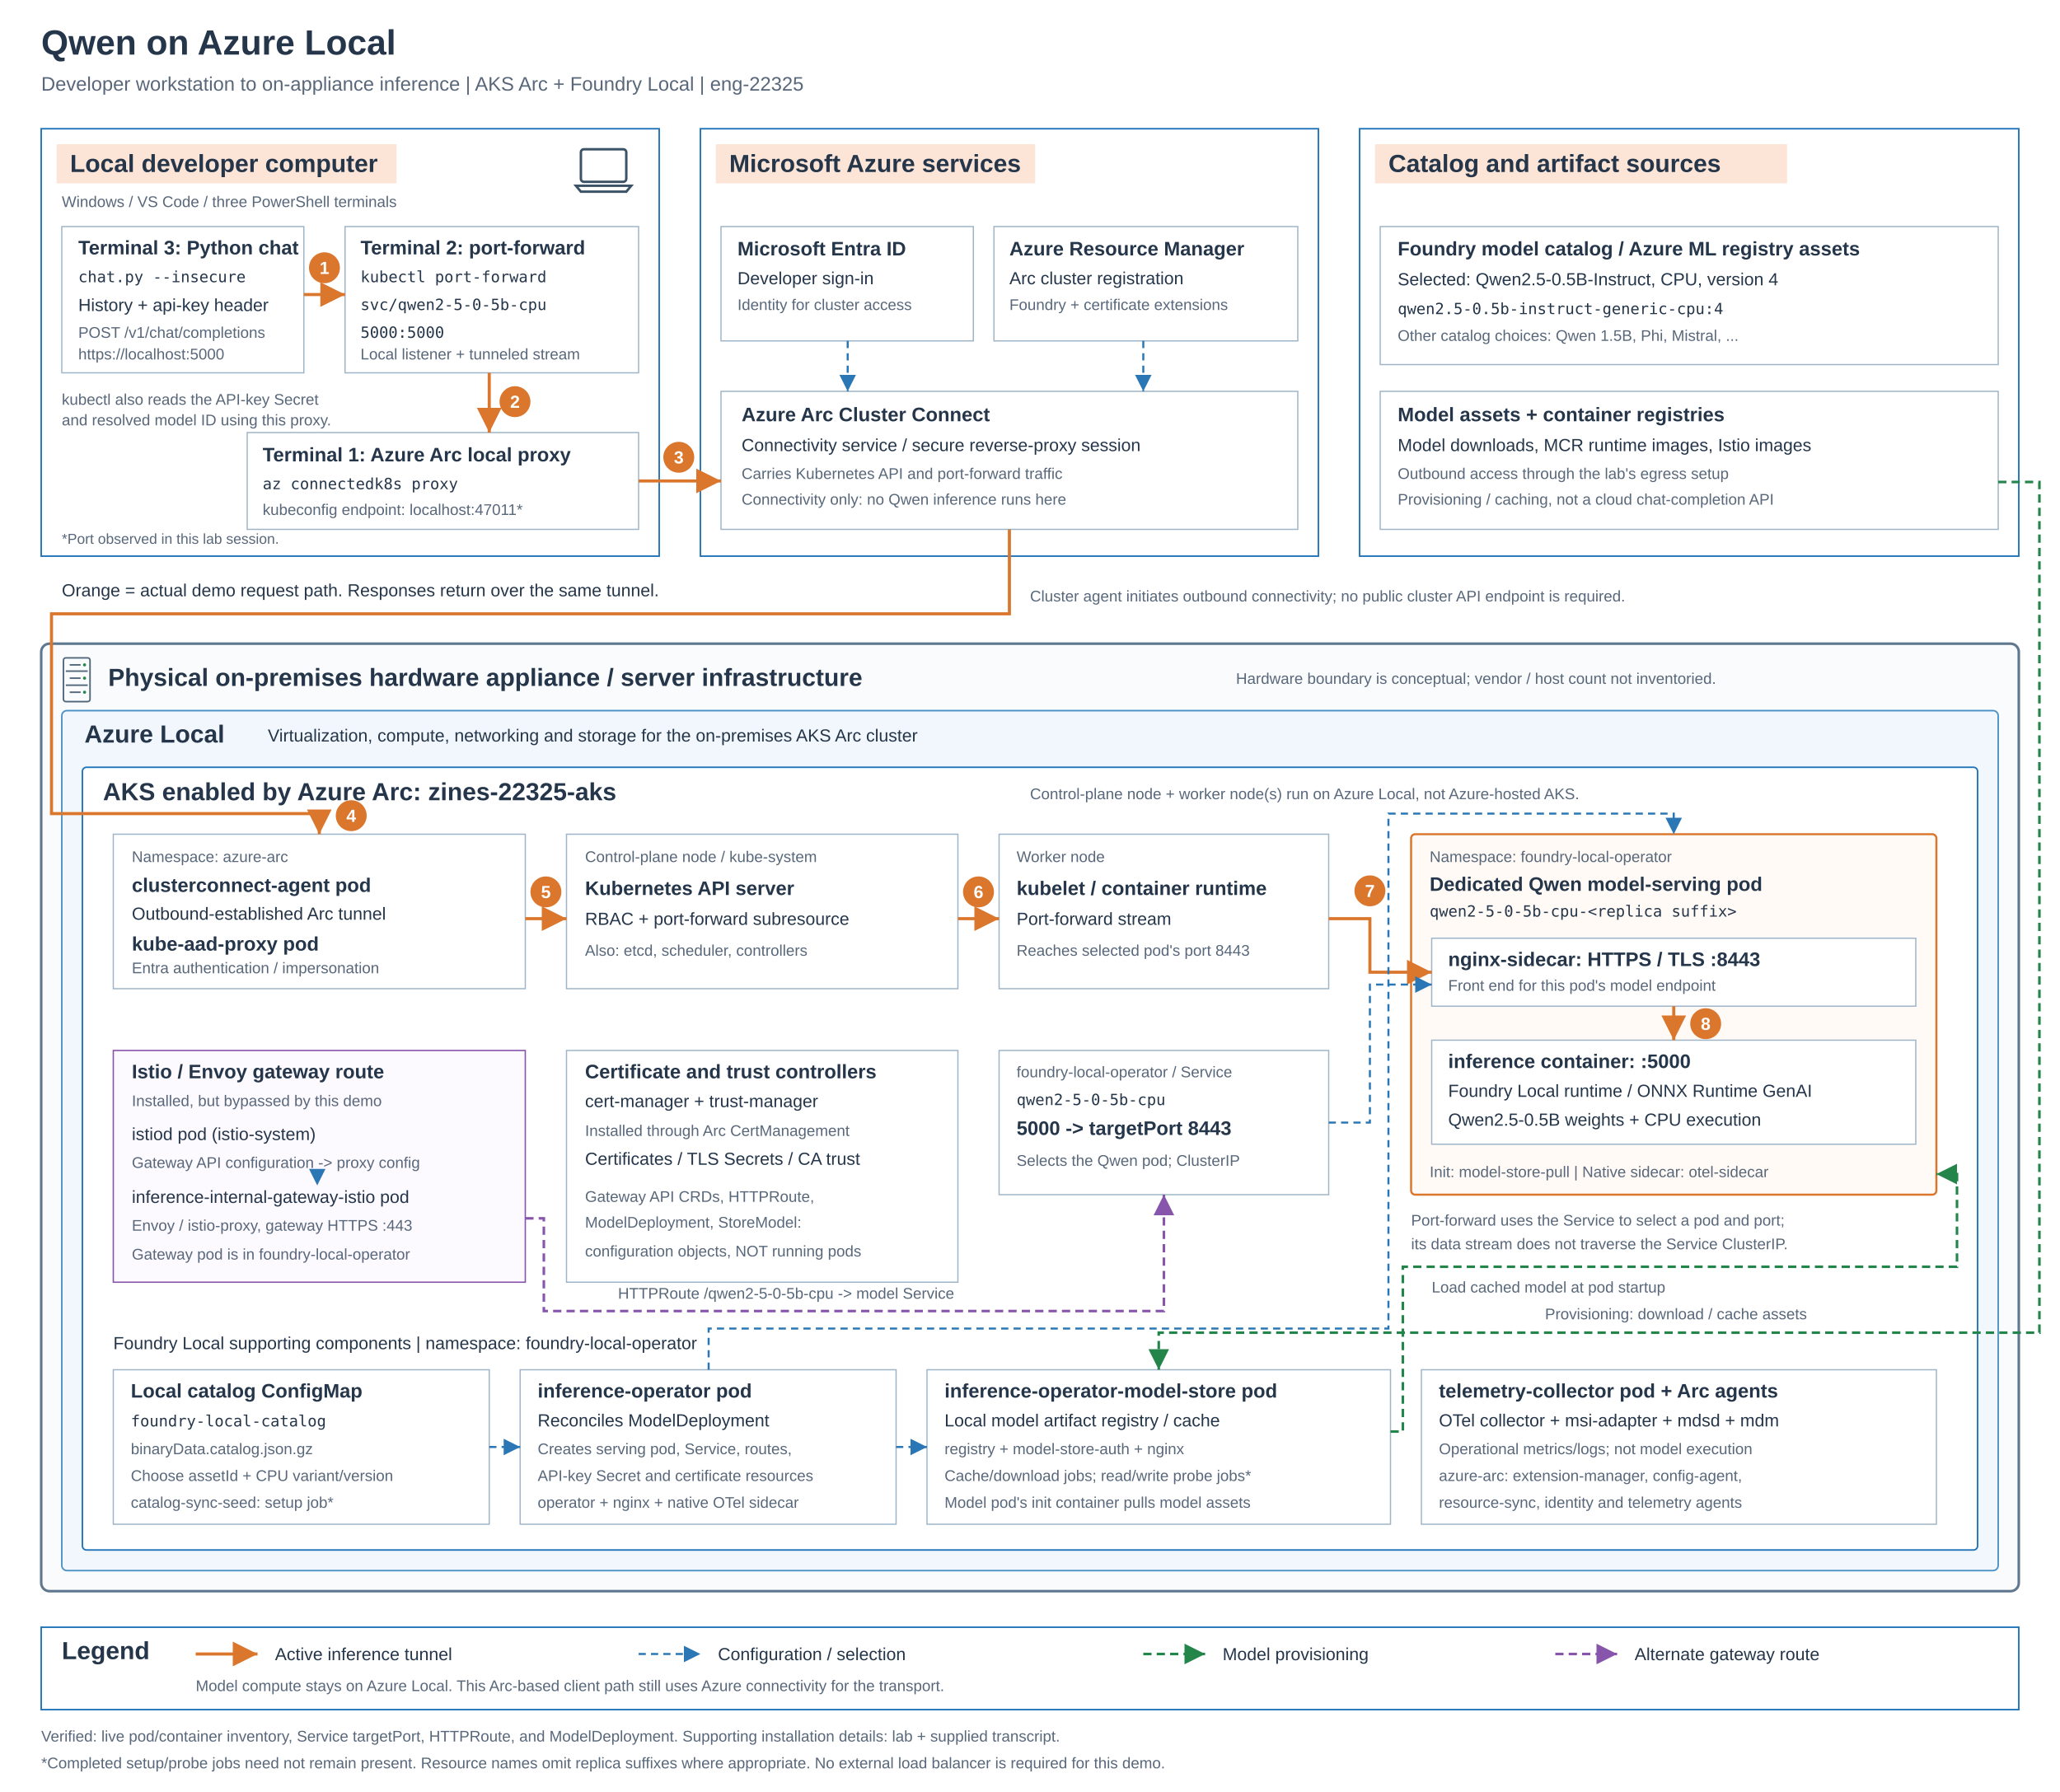
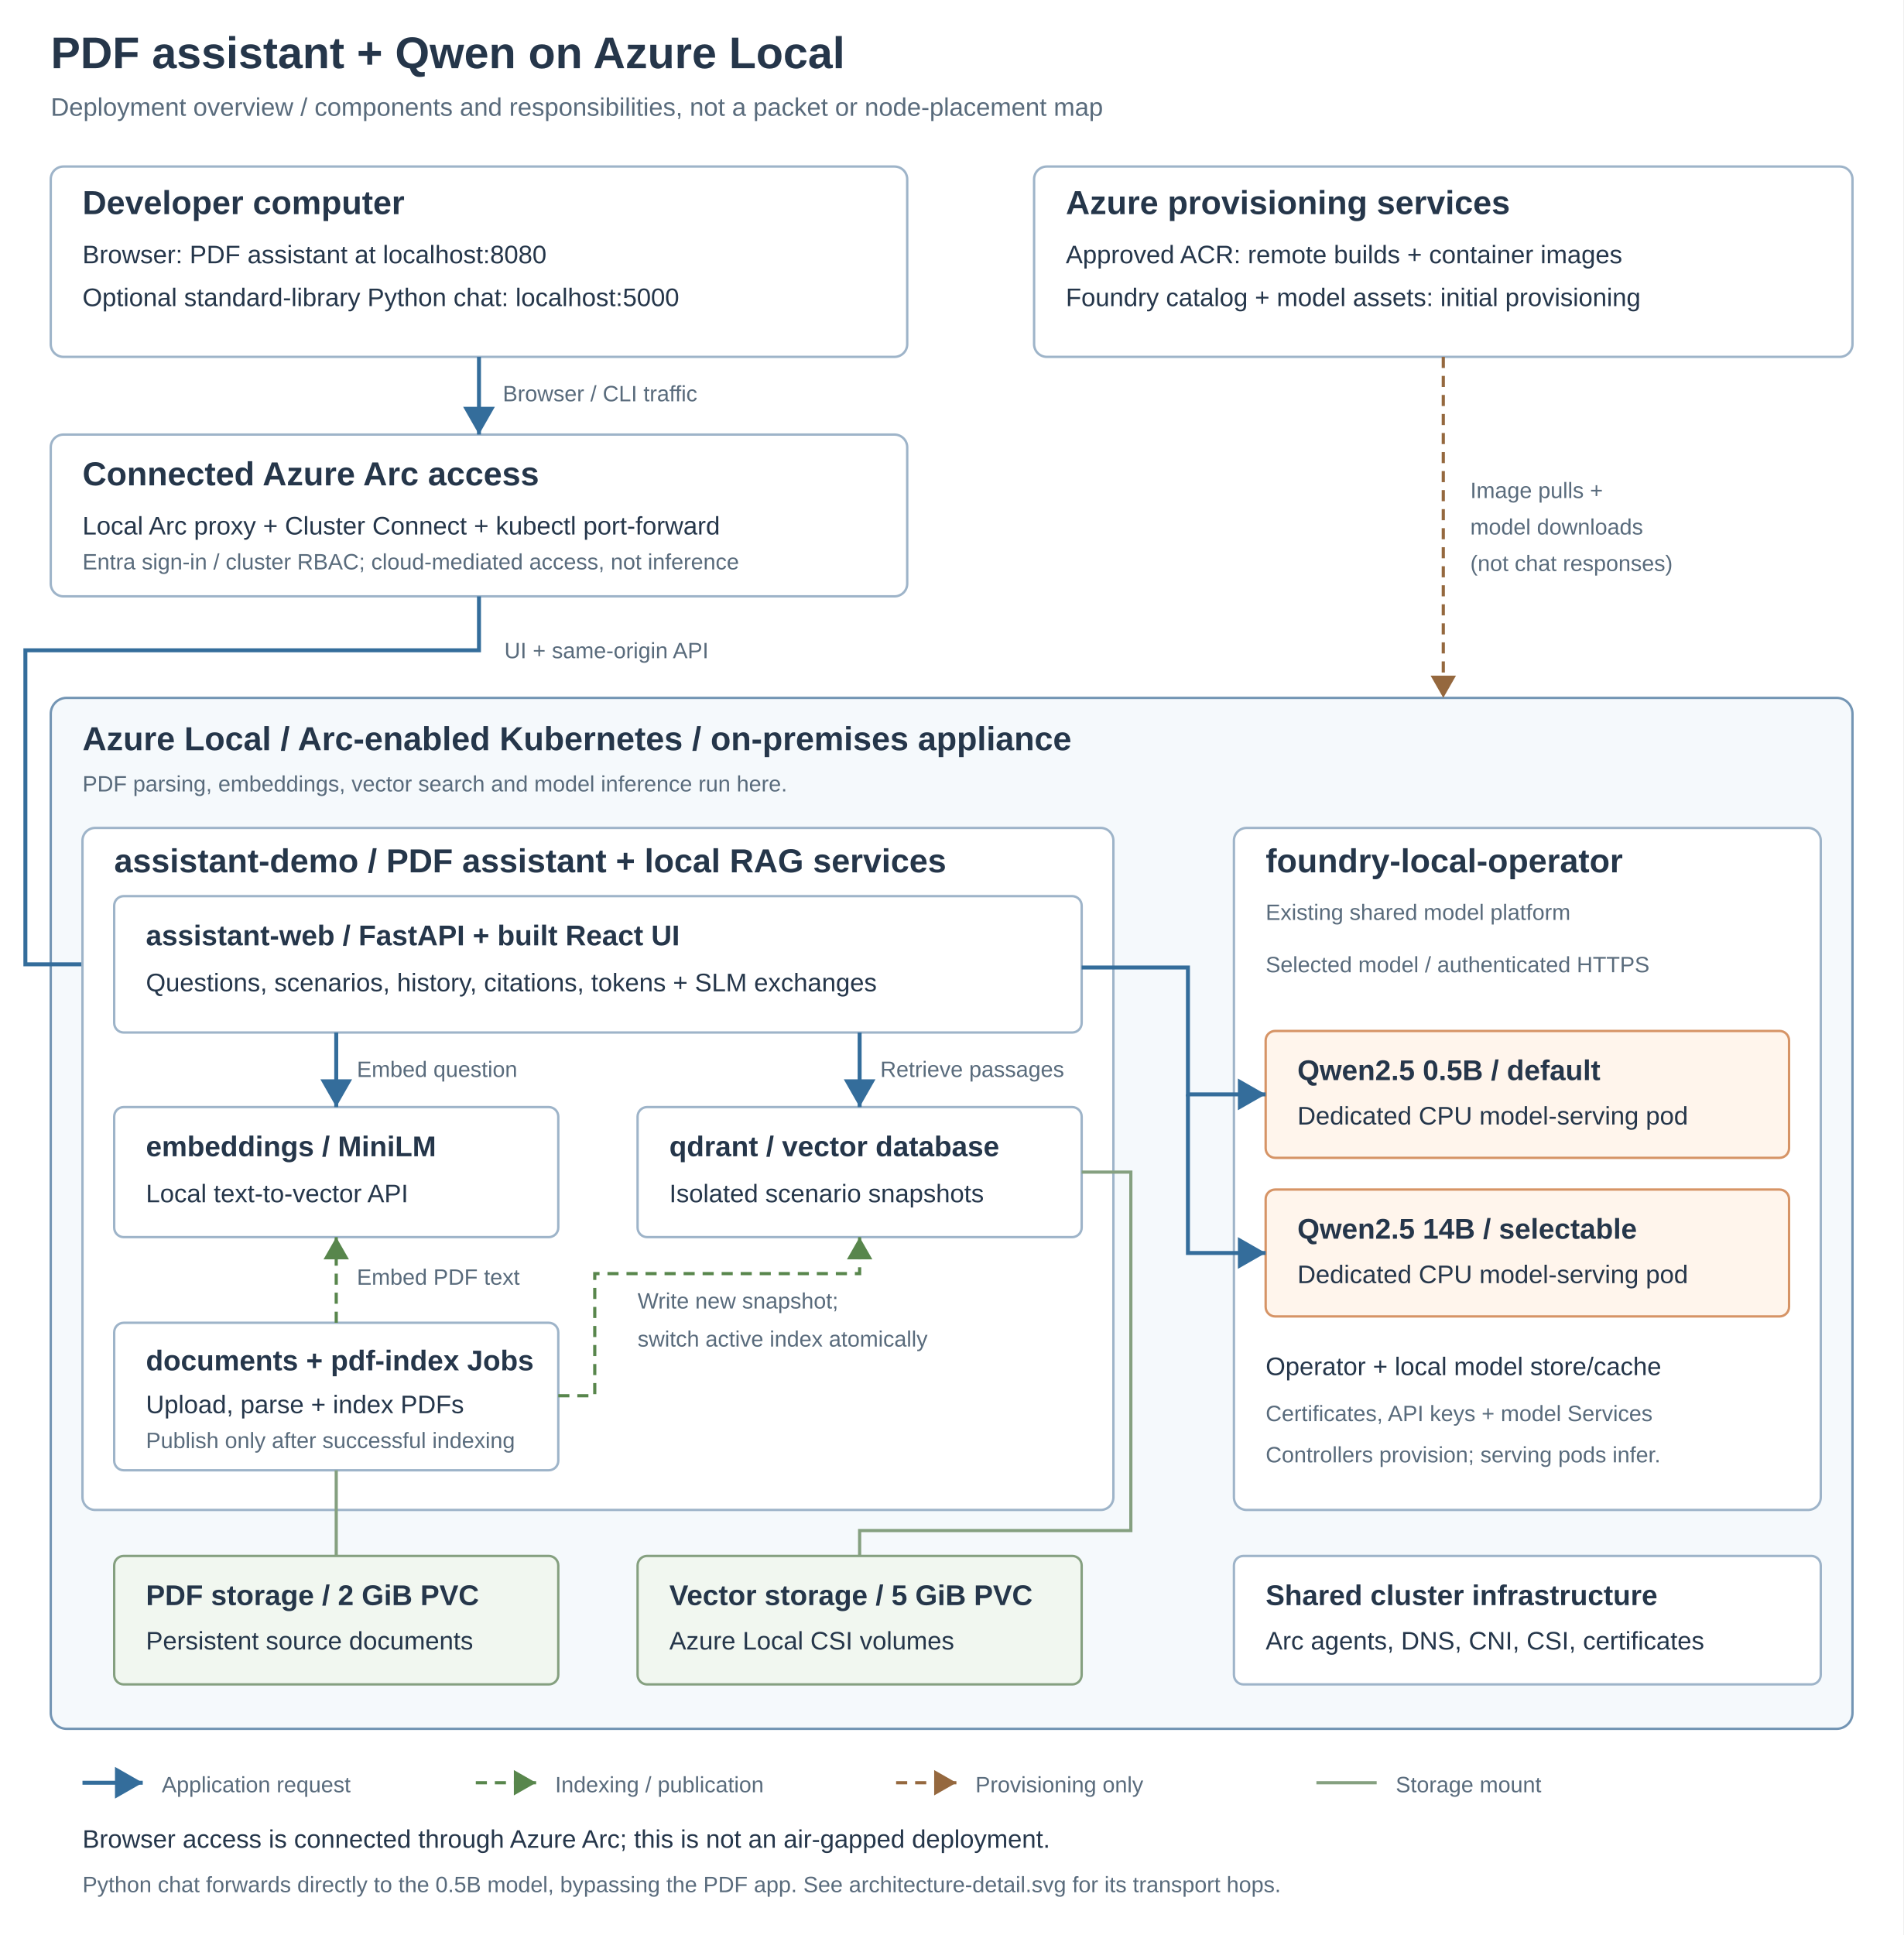
- <svg xmlns="http://www.w3.org/2000/svg" width="2000" height="1740" viewBox="0 0 2000 1740" role="img" aria-labelledby="title description">
+ <svg xmlns="http://www.w3.org/2000/svg" width="1200" height="1220" viewBox="0 0 1200 1220" role="img" aria-labelledby="title description">
  <defs>
    <style>
      text { font-family: "Segoe UI", Arial, sans-serif; fill: #25364a; }
-       .title { font-size: 34px; font-weight: 650; }
-       .subtitle { font-size: 19px; fill: #58677a; }
-       .heading { font-size: 24px; font-weight: 600; }
-       .label { font-size: 19px; font-weight: 600; }
-       .body { font-size: 17px; }
-       .small { font-size: 15px; fill: #58677a; }
-       .tiny { font-size: 14px; fill: #58677a; }
-       .code { font-family: Consolas, monospace; font-size: 15px; }
-       .outer { fill: #fff; stroke: #1d72b8; stroke-width: 1.5; }
-       .card { fill: #fff; stroke: #9eb4c9; stroke-width: 1.2; }
-       .active { fill: none; stroke: #db762d; stroke-width: 3; marker-end: url(#orange); }
-       .control { fill: none; stroke: #2b77b5; stroke-width: 2; stroke-dasharray: 7 5; marker-end: url(#blue); }
-       .artifact { fill: none; stroke: #24854b; stroke-width: 2.5; stroke-dasharray: 8 5; marker-end: url(#green); }
-       .gateway { fill: none; stroke: #8755ac; stroke-width: 2.5; stroke-dasharray: 8 5; marker-end: url(#purple); }
-       .badge { fill: #db762d; }
-       .number { fill: #fff; font-size: 17px; font-weight: 700; text-anchor: middle; }
+       .title { font-size: 28px; font-weight: 650; }
+       .subtitle { font-size: 16px; fill: #596b7c; }
+       .heading { font-size: 21px; font-weight: 600; }
+       .label { font-size: 18px; font-weight: 600; }
+       .body { font-size: 16px; }
+       .note { font-size: 14px; fill: #596b7c; }
+       .zone { fill: #f5f9fc; stroke: #7395b4; stroke-width: 1.5; }
+       .card { fill: #fff; stroke: #9eb4c9; stroke-width: 1.5; }
+       .model { fill: #fff5ec; stroke: #d69466; stroke-width: 1.5; }
+       .storage { fill: #f1f7f0; stroke: #85a080; stroke-width: 1.5; }
+       .request { fill: none; stroke: #346d9b; stroke-width: 2.5; marker-end: url(#blue); }
+       .index { fill: none; stroke: #58864c; stroke-width: 2; stroke-dasharray: 7 5; marker-end: url(#green); }
+       .provision { fill: none; stroke: #95683e; stroke-width: 2; stroke-dasharray: 7 5; marker-end: url(#brown); }
+       .mount { fill: none; stroke: #85a080; stroke-width: 2; }
    </style>
-     <marker id="orange" markerWidth="9" markerHeight="9" refX="8" refY="4" orient="auto-start-reverse">
-       <path d="M0 0 L8 4 L0 8 Z" fill="#db762d" />
+     <marker id="blue" markerWidth="8" markerHeight="8" refX="7" refY="4" orient="auto">
+       <path d="M0 0 L7 4 L0 8 Z" fill="#346d9b" />
    </marker>
-     <marker id="blue" markerWidth="9" markerHeight="9" refX="8" refY="4" orient="auto-start-reverse">
-       <path d="M0 0 L8 4 L0 8 Z" fill="#2b77b5" />
+     <marker id="green" markerWidth="8" markerHeight="8" refX="7" refY="4" orient="auto">
+       <path d="M0 0 L7 4 L0 8 Z" fill="#58864c" />
    </marker>
-     <marker id="green" markerWidth="9" markerHeight="9" refX="8" refY="4" orient="auto-start-reverse">
-       <path d="M0 0 L8 4 L0 8 Z" fill="#24854b" />
+     <marker id="brown" markerWidth="8" markerHeight="8" refX="7" refY="4" orient="auto">
+       <path d="M0 0 L7 4 L0 8 Z" fill="#95683e" />
    </marker>
-     <marker id="purple" markerWidth="9" markerHeight="9" refX="8" refY="4" orient="auto-start-reverse">
-       <path d="M0 0 L8 4 L0 8 Z" fill="#8755ac" />
-     </marker>
-     <symbol id="laptop" viewBox="0 0 64 48">
-       <rect x="9" y="2" width="46" height="33" rx="3" fill="none" stroke="currentColor" stroke-width="2.5" />
-       <path d="M4 39 H60 L55 45 H9 Z" fill="none" stroke="currentColor" stroke-width="2.5" />
-     </symbol>
-     <symbol id="rack" viewBox="0 0 38 58">
-       <rect x="2" y="1" width="34" height="56" rx="3" fill="none" stroke="currentColor" stroke-width="2" />
-       <path d="M5 18 H33 M5 36 H33 M10 10 H24 M10 27 H24 M10 45 H24" stroke="currentColor" stroke-width="2" />
-       <circle cx="29" cy="10" r="2" fill="#24854b" />
-       <circle cx="29" cy="27" r="2" fill="#24854b" />
-       <circle cx="29" cy="45" r="2" fill="#24854b" />
-     </symbol>
  </defs>
-   <rect width="2000" height="1740" fill="#fff" />
-   <text x="40" y="53" class="title">Qwen on Azure Local</text>
-   <text x="40" y="88" class="subtitle">Developer workstation to on-appliance inference | AKS Arc + Foundry Local | eng-22325</text>
-   <rect x="40" y="125" width="600" height="415" class="outer" />
-   <rect x="55" y="140" width="330" height="38" fill="#fce4d6" />
-   <use href="#laptop" x="555" y="143" width="62" height="46" color="#3c5266" />
-   <text x="68" y="167" class="heading">Local developer computer</text>
-   <text x="60" y="201" class="small">Windows / VS Code / three PowerShell terminals</text>
-   <rect x="60" y="220" width="235" height="142" class="card" />
-   <text x="76" y="247" class="label">Terminal 3: Python chat</text>
-   <text x="76" y="274" class="code">chat.py --insecure</text>
-   <text x="76" y="302" class="body">History + api-key header</text>
-   <text x="76" y="328" class="small">POST /v1/chat/completions</text>
-   <text x="76" y="349" class="small">https://localhost:5000</text>
-   <rect x="335" y="220" width="285" height="142" class="card" />
-   <text x="350" y="247" class="label">Terminal 2: port-forward</text>
-   <text x="350" y="274" class="code">kubectl port-forward</text>
-   <text x="350" y="301" class="code">svc/qwen2-5-0-5b-cpu</text>
-   <text x="350" y="328" class="code">5000:5000</text>
-   <text x="350" y="349" class="small">Local listener + tunneled stream</text>
-   <rect x="240" y="420" width="380" height="94" class="card" />
-   <text x="255" y="448" class="label">Terminal 1: Azure Arc local proxy</text>
-   <text x="255" y="475" class="code">az connectedk8s proxy</text>
-   <text x="255" y="500" class="small">kubeconfig endpoint: localhost:47011*</text>
-   <path d="M295 286 H335" class="active" />
-   <circle cx="315" cy="260" r="15" class="badge" />
-   <text x="315" y="266" class="number">1</text>
-   <path d="M475 362 V420" class="active" />
-   <circle cx="500" cy="390" r="15" class="badge" />
-   <text x="500" y="396" class="number">2</text>
-   <text x="60" y="393" class="small">kubectl also reads the API-key Secret</text>
-   <text x="60" y="413" class="small">and resolved model ID using this proxy.</text>
-   <text x="60" y="528" class="tiny">*Port observed in this lab session.</text>
-   <rect x="680" y="125" width="600" height="415" class="outer" />
-   <rect x="695" y="140" width="310" height="38" fill="#fce4d6" />
-   <text x="708" y="167" class="heading">Microsoft Azure services</text>
-   <rect x="700" y="220" width="245" height="111" class="card" />
-   <text x="716" y="248" class="label">Microsoft Entra ID</text>
-   <text x="716" y="276" class="body">Developer sign-in</text>
-   <text x="716" y="301" class="small">Identity for cluster access</text>
-   <rect x="965" y="220" width="295" height="111" class="card" />
-   <text x="980" y="248" class="label">Azure Resource Manager</text>
-   <text x="980" y="276" class="body">Arc cluster registration</text>
-   <text x="980" y="301" class="small">Foundry + certificate extensions</text>
-   <rect x="700" y="380" width="560" height="134" class="card" />
-   <text x="720" y="409" class="label">Azure Arc Cluster Connect</text>
-   <text x="720" y="438" class="body">Connectivity service / secure reverse-proxy session</text>
-   <text x="720" y="465" class="small">Carries Kubernetes API and port-forward traffic</text>
-   <text x="720" y="490" class="small">Connectivity only: no Qwen inference runs here</text>
-   <path d="M620 467 H700" class="active" />
-   <circle cx="659" cy="444" r="15" class="badge" />
-   <text x="659" y="450" class="number">3</text>
-   <path d="M823 331 V380" class="control" />
-   <path d="M1110 331 V380" class="control" />
-   <text x="60" y="579" class="body" fill="#a55320">Orange = actual demo request path. Responses return over the same tunnel.</text>
-   <rect x="1320" y="125" width="640" height="415" class="outer" />
-   <rect x="1335" y="140" width="400" height="38" fill="#fce4d6" />
-   <text x="1348" y="167" class="heading">Catalog and artifact sources</text>
-   <rect x="1340" y="220" width="600" height="134" class="card" />
-   <text x="1357" y="248" class="label">Foundry model catalog / Azure ML registry assets</text>
-   <text x="1357" y="277" class="body">Selected: Qwen2.5-0.5B-Instruct, CPU, version 4</text>
-   <text x="1357" y="305" class="code">qwen2.5-0.5b-instruct-generic-cpu:4</text>
-   <text x="1357" y="331" class="small">Other catalog choices: Qwen 1.5B, Phi, Mistral, ...</text>
-   <rect x="1340" y="380" width="600" height="134" class="card" />
-   <text x="1357" y="409" class="label">Model assets + container registries</text>
-   <text x="1357" y="438" class="body">Model downloads, MCR runtime images, Istio images</text>
-   <text x="1357" y="465" class="small">Outbound access through the lab's egress setup</text>
-   <text x="1357" y="490" class="small">Provisioning / caching, not a cloud chat-completion API</text>
-   <rect x="40" y="625" width="1920" height="920" rx="8" fill="#fafbfc" stroke="#60788f" stroke-width="2.5" />
-   <use href="#rack" x="60" y="638" width="29" height="44" color="#52677b" />
-   <text x="105" y="666" class="heading">Physical on-premises hardware appliance / server infrastructure</text>
-   <text x="1200" y="664" class="small">Hardware boundary is conceptual; vendor / host count not inventoried.</text>
-   <rect x="60" y="690" width="1880" height="835" rx="5" fill="#f1f7fc" stroke="#4c91c5" stroke-width="1.5" />
-   <text x="82" y="721" class="heading">Azure Local</text>
-   <text x="260" y="720" class="body">Virtualization, compute, networking and storage for the on-premises AKS Arc cluster</text>
-   <rect x="80" y="745" width="1840" height="760" rx="4" fill="#fff" stroke="#1d72b8" stroke-width="1.5" />
-   <text x="100" y="777" class="heading">AKS enabled by Azure Arc: zines-22325-aks</text>
-   <text x="1000" y="776" class="small">Control-plane node + worker node(s) run on Azure Local, not Azure-hosted AKS.</text>
-   <rect x="110" y="810" width="400" height="150" class="card" />
-   <text x="128" y="837" class="small">Namespace: azure-arc</text>
-   <text x="128" y="866" class="label">clusterconnect-agent pod</text>
-   <text x="128" y="893" class="body">Outbound-established Arc tunnel</text>
-   <text x="128" y="923" class="label">kube-aad-proxy pod</text>
-   <text x="128" y="945" class="small">Entra authentication / impersonation</text>
-   <path d="M980 514 V596 H50 V790 H310 V810" class="active" />
-   <circle cx="341" cy="792" r="15" class="badge" />
-   <text x="341" y="798" class="number">4</text>
-   <text x="1000" y="584" class="small">Cluster agent initiates outbound connectivity; no public cluster API endpoint is required.</text>
-   <rect x="550" y="810" width="380" height="150" class="card" />
-   <text x="568" y="837" class="small">Control-plane node / kube-system</text>
-   <text x="568" y="869" class="label">Kubernetes API server</text>
-   <text x="568" y="898" class="body">RBAC + port-forward subresource</text>
-   <text x="568" y="928" class="small">Also: etcd, scheduler, controllers</text>
-   <path d="M510 892 H550" class="active" />
-   <circle cx="530" cy="866" r="15" class="badge" />
-   <text x="530" y="872" class="number">5</text>
-   <rect x="970" y="810" width="320" height="150" class="card" />
-   <text x="987" y="837" class="small">Worker node</text>
-   <text x="987" y="869" class="label">kubelet / container runtime</text>
-   <text x="987" y="898" class="body">Port-forward stream</text>
-   <text x="987" y="928" class="small">Reaches selected pod's port 8443</text>
-   <path d="M930 892 H970" class="active" />
-   <circle cx="950" cy="866" r="15" class="badge" />
-   <text x="950" y="872" class="number">6</text>
-   <rect x="1370" y="810" width="510" height="350" rx="4" fill="#fffaf5" stroke="#db762d" stroke-width="2" />
-   <text x="1388" y="837" class="small">Namespace: foundry-local-operator</text>
-   <text x="1388" y="865" class="label">Dedicated Qwen model-serving pod</text>
-   <text x="1388" y="890" class="code">qwen2-5-0-5b-cpu-&lt;replica suffix&gt;</text>
-   <rect x="1390" y="911" width="470" height="66" class="card" />
-   <text x="1406" y="938" class="label">nginx-sidecar: HTTPS / TLS :8443</text>
-   <text x="1406" y="962" class="small">Front end for this pod's model endpoint</text>
-   <rect x="1390" y="1010" width="470" height="101" class="card" />
-   <text x="1406" y="1037" class="label">inference container: :5000</text>
-   <text x="1406" y="1065" class="body">Foundry Local runtime / ONNX Runtime GenAI</text>
-   <text x="1406" y="1093" class="body">Qwen2.5-0.5B weights + CPU execution</text>
-   <text x="1388" y="1143" class="small">Init: model-store-pull | Native sidecar: otel-sidecar</text>
-   <path d="M1290 892 H1330 V944 H1390" class="active" />
-   <circle cx="1330" cy="865" r="15" class="badge" />
-   <text x="1330" y="871" class="number">7</text>
-   <path d="M1625 977 V1010" class="active" />
-   <circle cx="1656" cy="994" r="15" class="badge" />
-   <text x="1656" y="1000" class="number">8</text>
-   <rect x="970" y="1020" width="320" height="140" class="card" />
-   <text x="987" y="1046" class="small">foundry-local-operator / Service</text>
-   <text x="987" y="1073" class="code">qwen2-5-0-5b-cpu</text>
-   <text x="987" y="1102" class="label">5000 -&gt; targetPort 8443</text>
-   <text x="987" y="1132" class="small">Selects the Qwen pod; ClusterIP</text>
-   <path d="M1290 1090 H1330 V956 H1390" class="control" />
-   <text x="1370" y="1190" class="small">Port-forward uses the Service to select a pod and port;</text>
-   <text x="1370" y="1213" class="small">its data stream does not traverse the Service ClusterIP.</text>
-   <rect x="110" y="1020" width="400" height="225" fill="#fcf9ff" stroke="#8755ac" stroke-width="1.3" />
-   <text x="128" y="1047" class="label">Istio / Envoy gateway route</text>
-   <text x="128" y="1074" class="small">Installed, but bypassed by this demo</text>
-   <text x="128" y="1107" class="body">istiod pod (istio-system)</text>
-   <text x="128" y="1134" class="small">Gateway API configuration -&gt; proxy config</text>
-   <text x="128" y="1168" class="body">inference-internal-gateway-istio pod</text>
-   <text x="128" y="1195" class="small">Envoy / istio-proxy, gateway HTTPS :443</text>
-   <text x="128" y="1223" class="small">Gateway pod is in foundry-local-operator</text>
-   <path d="M308 1139 V1151" class="control" />
-   <path d="M510 1183 H528 V1273 H1130 V1160" class="gateway" />
-   <text x="600" y="1261" class="small">HTTPRoute /qwen2-5-0-5b-cpu -&gt; model Service</text>
-   <rect x="550" y="1020" width="380" height="225" class="card" />
-   <text x="568" y="1047" class="label">Certificate and trust controllers</text>
-   <text x="568" y="1075" class="body">cert-manager + trust-manager</text>
-   <text x="568" y="1103" class="small">Installed through Arc CertManagement</text>
-   <text x="568" y="1131" class="body">Certificates / TLS Secrets / CA trust</text>
-   <text x="568" y="1167" class="small">Gateway API CRDs, HTTPRoute,</text>
-   <text x="568" y="1192" class="small">ModelDeployment, StoreModel:</text>
-   <text x="568" y="1220" class="small">configuration objects, NOT running pods</text>
-   <text x="110" y="1310" class="body">Foundry Local supporting components | namespace: foundry-local-operator</text>
-   <rect x="110" y="1330" width="365" height="150" class="card" />
-   <text x="127" y="1357" class="label">Local catalog ConfigMap</text>
-   <text x="127" y="1385" class="code">foundry-local-catalog</text>
-   <text x="127" y="1412" class="small">binaryData.catalog.json.gz</text>
-   <text x="127" y="1438" class="small">Choose assetId + CPU variant/version</text>
-   <text x="127" y="1464" class="small">catalog-sync-seed: setup job*</text>
-   <rect x="505" y="1330" width="365" height="150" class="card" />
-   <text x="522" y="1357" class="label">inference-operator pod</text>
-   <text x="522" y="1385" class="body">Reconciles ModelDeployment</text>
-   <text x="522" y="1412" class="small">Creates serving pod, Service, routes,</text>
-   <text x="522" y="1438" class="small">API-key Secret and certificate resources</text>
-   <text x="522" y="1464" class="small">operator + nginx + native OTel sidecar</text>
-   <rect x="900" y="1330" width="450" height="150" class="card" />
-   <text x="917" y="1357" class="label">inference-operator-model-store pod</text>
-   <text x="917" y="1385" class="body">Local model artifact registry / cache</text>
-   <text x="917" y="1412" class="small">registry + model-store-auth + nginx</text>
-   <text x="917" y="1438" class="small">Cache/download jobs; read/write probe jobs*</text>
-   <text x="917" y="1464" class="small">Model pod's init container pulls model assets</text>
-   <rect x="1380" y="1330" width="500" height="150" class="card" />
-   <text x="1397" y="1357" class="label">telemetry-collector pod + Arc agents</text>
-   <text x="1397" y="1385" class="body">OTel collector + msi-adapter + mdsd + mdm</text>
-   <text x="1397" y="1412" class="small">Operational metrics/logs; not model execution</text>
-   <text x="1397" y="1438" class="small">azure-arc: extension-manager, config-agent,</text>
-   <text x="1397" y="1464" class="small">resource-sync, identity and telemetry agents</text>
-   <path d="M1940 468 H1980 V1294 H1125 V1330" class="artifact" />
-   <text x="1500" y="1281" class="small">Provisioning: download / cache assets</text>
-   <path d="M1350 1390 H1362 V1230 H1900 V1140 H1880" class="artifact" />
-   <text x="1390" y="1255" class="small">Load cached model at pod startup</text>
-   <path d="M475 1405 H505" class="control" />
-   <path d="M870 1405 H900" class="control" />
-   <path d="M688 1330 V1290 H1348 V790 H1625 V810" class="control" />
-   <rect x="40" y="1580" width="1920" height="80" class="outer" />
-   <text x="60" y="1611" class="heading">Legend</text>
-   <path d="M190 1606 H250" class="active" />
-   <text x="267" y="1612" class="body">Active inference tunnel</text>
-   <path d="M620 1606 H680" class="control" />
-   <text x="697" y="1612" class="body">Configuration / selection</text>
-   <path d="M1110 1606 H1170" class="artifact" />
-   <text x="1187" y="1612" class="body">Model provisioning</text>
-   <path d="M1510 1606 H1570" class="gateway" />
-   <text x="1587" y="1612" class="body">Alternate gateway route</text>
-   <text x="190" y="1642" class="small">Model compute stays on Azure Local. This Arc-based client path still uses Azure connectivity for the transport.</text>
-   <text x="40" y="1691" class="small">Verified: live pod/container inventory, Service targetPort, HTTPRoute, and ModelDeployment. Supporting installation details: lab + supplied transcript.</text>
-   <text x="40" y="1717" class="small">*Completed setup/probe jobs need not remain present. Resource names omit replica suffixes where appropriate. No external load balancer is required for this demo.</text>
+   <rect width="1200" height="1220" fill="#fff" />
+   <text x="32" y="43" class="title">PDF assistant + Qwen on Azure Local</text>
+   <text x="32" y="73" class="subtitle">Deployment overview / components and responsibilities, not a packet or node-placement map</text>
+   <rect x="32" y="105" width="540" height="120" rx="8" class="card" />
+   <text x="52" y="135" class="heading">Developer computer</text>
+   <text x="52" y="166" class="body">Browser: PDF assistant at localhost:8080</text>
+   <text x="52" y="193" class="body">Optional standard-library Python chat: localhost:5000</text>
+   <rect x="652" y="105" width="516" height="120" rx="8" class="card" />
+   <text x="672" y="135" class="heading">Azure provisioning services</text>
+   <text x="672" y="166" class="body">Approved ACR: remote builds + container images</text>
+   <text x="672" y="193" class="body">Foundry catalog + model assets: initial provisioning</text>
+   <rect x="32" y="274" width="540" height="102" rx="8" class="card" />
+   <text x="52" y="306" class="heading">Connected Azure Arc access</text>
+   <text x="52" y="337" class="body">Local Arc proxy + Cluster Connect + kubectl port-forward</text>
+   <text x="52" y="359" class="note">Entra sign-in / cluster RBAC; cloud-mediated access, not inference</text>
+   <path d="M302 225 V274" class="request" />
+   <text x="317" y="253" class="note">Browser / CLI traffic</text>
+   <rect x="32" y="440" width="1136" height="650" rx="10" class="zone" />
+   <text x="52" y="473" class="heading">Azure Local / Arc-enabled Kubernetes / on-premises appliance</text>
+   <text x="52" y="499" class="note">PDF parsing, embeddings, vector search and model inference run here.</text>
+   <path d="M302 376 V410 H16 V608 H72" class="request" />
+   <text x="318" y="415" class="note">UI + same-origin API</text>
+   <path d="M910 225 V440" class="provision" />
+   <text x="927" y="314" class="note">Image pulls +</text>
+   <text x="927" y="337" class="note">model downloads</text>
+   <text x="927" y="360" class="note">(not chat responses)</text>
+   <rect x="52" y="522" width="650" height="430" rx="8" class="card" />
+   <text x="72" y="550" class="heading">assistant-demo / PDF assistant + local RAG services</text>
+   <rect x="72" y="565" width="610" height="86" rx="6" class="card" />
+   <text x="92" y="596" class="label">assistant-web / FastAPI + built React UI</text>
+   <text x="92" y="625" class="body">Questions, scenarios, history, citations, tokens + SLM exchanges</text>
+   <rect x="72" y="698" width="280" height="82" rx="6" class="card" />
+   <text x="92" y="729" class="label">embeddings / MiniLM</text>
+   <text x="92" y="758" class="body">Local text-to-vector API</text>
+   <rect x="402" y="698" width="280" height="82" rx="6" class="card" />
+   <text x="422" y="729" class="label">qdrant / vector database</text>
+   <text x="422" y="758" class="body">Isolated scenario snapshots</text>
+   <path d="M212 651 V698" class="request" />
+   <text x="225" y="679" class="note">Embed question</text>
+   <path d="M542 651 V698" class="request" />
+   <text x="555" y="679" class="note">Retrieve passages</text>
+   <rect x="72" y="834" width="280" height="93" rx="6" class="card" />
+   <text x="92" y="864" class="label">documents + pdf-index Jobs</text>
+   <text x="92" y="891" class="body">Upload, parse + index PDFs</text>
+   <text x="92" y="913" class="note">Publish only after successful indexing</text>
+   <path d="M212 834 V780" class="index" />
+   <text x="225" y="810" class="note">Embed PDF text</text>
+   <path d="M352 880 H375 V803 H542 V780" class="index" />
+   <text x="402" y="825" class="note">Write new snapshot;</text>
+   <text x="402" y="849" class="note">switch active index atomically</text>
+   <rect x="72" y="981" width="280" height="81" rx="6" class="storage" />
+   <text x="92" y="1012" class="label">PDF storage / 2 GiB PVC</text>
+   <text x="92" y="1040" class="body">Persistent source documents</text>
+   <path d="M212 927 V981" class="mount" />
+   <rect x="402" y="981" width="280" height="81" rx="6" class="storage" />
+   <text x="422" y="1012" class="label">Vector storage / 5 GiB PVC</text>
+   <text x="422" y="1040" class="body">Azure Local CSI volumes</text>
+   <path d="M682 739 H713 V965 H542 V981" class="mount" />
+   <rect x="778" y="522" width="370" height="430" rx="8" class="card" />
+   <text x="798" y="550" class="heading">foundry-local-operator</text>
+   <text x="798" y="580" class="note">Existing shared model platform</text>
+   <rect x="798" y="650" width="330" height="80" rx="6" class="model" />
+   <text x="818" y="681" class="label">Qwen2.5 0.5B / default</text>
+   <text x="818" y="709" class="body">Dedicated CPU model-serving pod</text>
+   <rect x="798" y="750" width="330" height="80" rx="6" class="model" />
+   <text x="818" y="781" class="label">Qwen2.5 14B / selectable</text>
+   <text x="818" y="809" class="body">Dedicated CPU model-serving pod</text>
+   <text x="798" y="867" class="body">Operator + local model store/cache</text>
+   <text x="798" y="896" class="note">Certificates, API keys + model Services</text>
+   <text x="798" y="922" class="note">Controllers provision; serving pods infer.</text>
+   <path d="M682 610 H749 V690 H798" class="request" />
+   <path d="M749 690 V790 H798" class="request" />
+   <text x="798" y="613" class="note">Selected model / authenticated HTTPS</text>
+   <rect x="778" y="981" width="370" height="81" rx="6" class="card" />
+   <text x="798" y="1012" class="label">Shared cluster infrastructure</text>
+   <text x="798" y="1040" class="body">Arc agents, DNS, CNI, CSI, certificates</text>
+   <path d="M52 1124 H90" class="request" />
+   <text x="102" y="1130" class="note">Application request</text>
+   <path d="M300 1124 H338" class="index" />
+   <text x="350" y="1130" class="note">Indexing / publication</text>
+   <path d="M565 1124 H603" class="provision" />
+   <text x="615" y="1130" class="note">Provisioning only</text>
+   <path d="M830 1124 H868" class="mount" />
+   <text x="880" y="1130" class="note">Storage mount</text>
+   <text x="52" y="1165" class="body">Browser access is connected through Azure Arc; this is not an air-gapped deployment.</text>
+   <text x="52" y="1193" class="note">Python chat forwards directly to the 0.5B model, bypassing the PDF app. See architecture-detail.svg for its transport hops.</text>
</svg>
